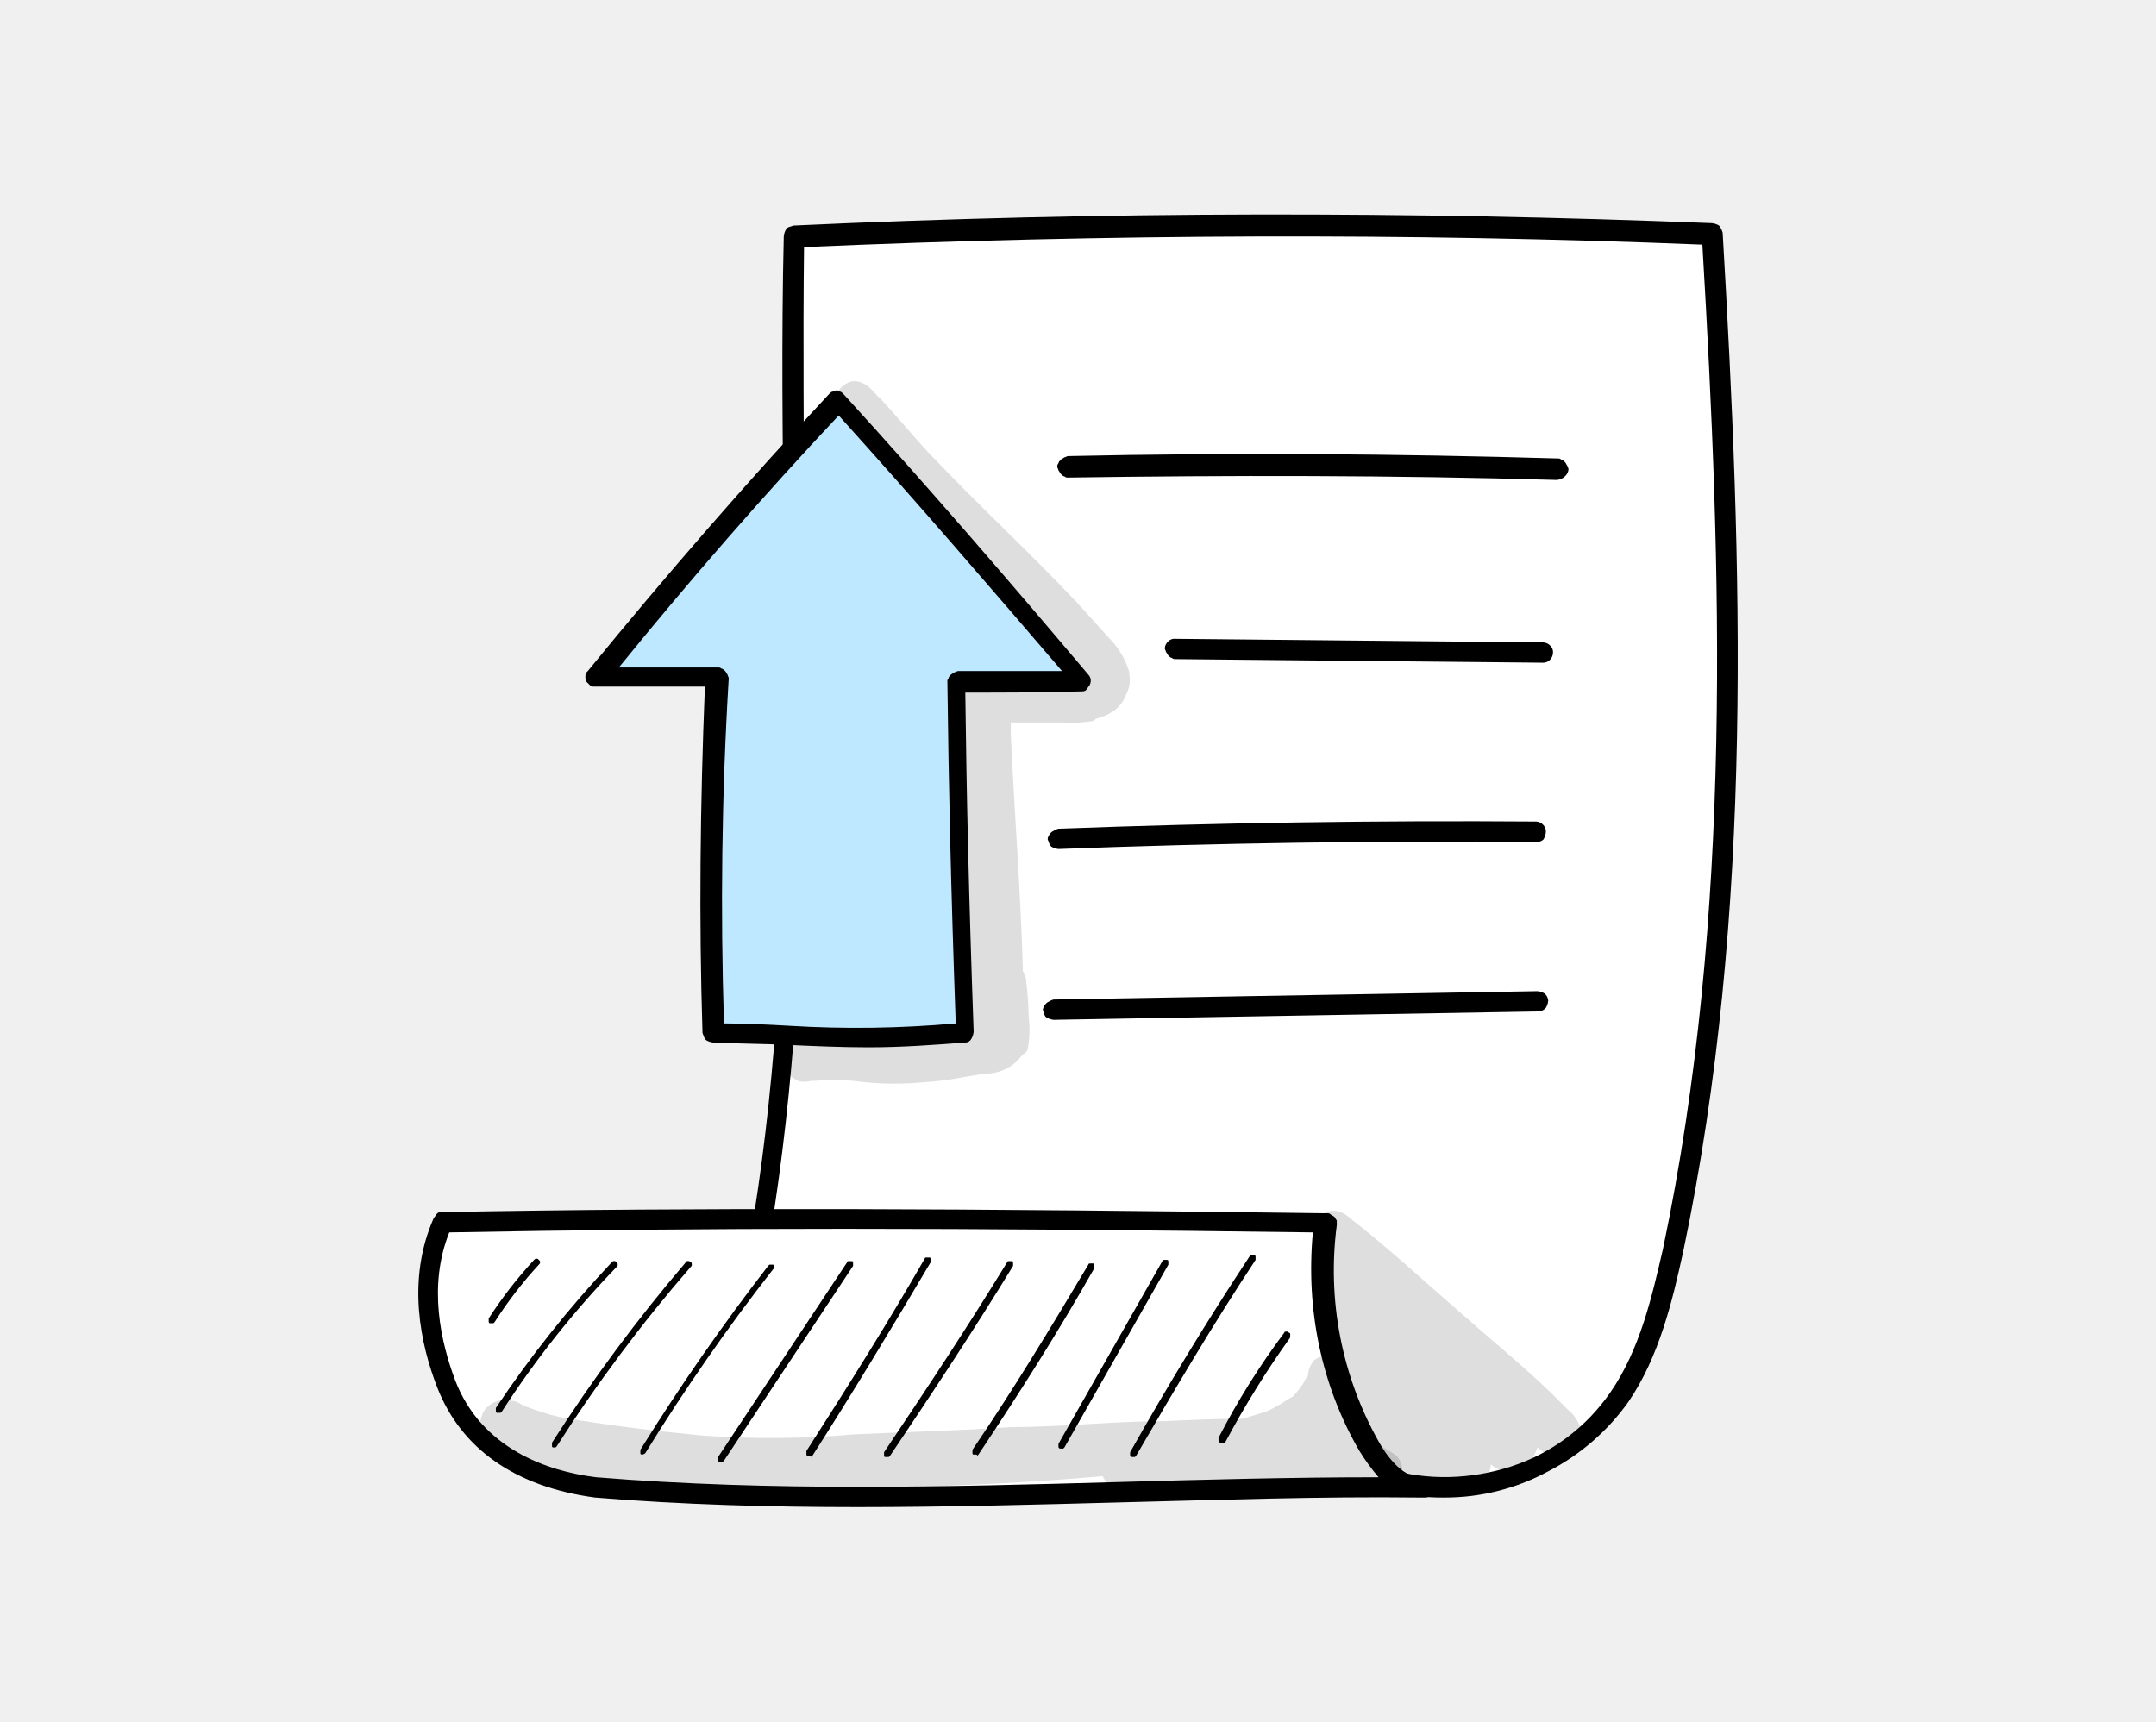
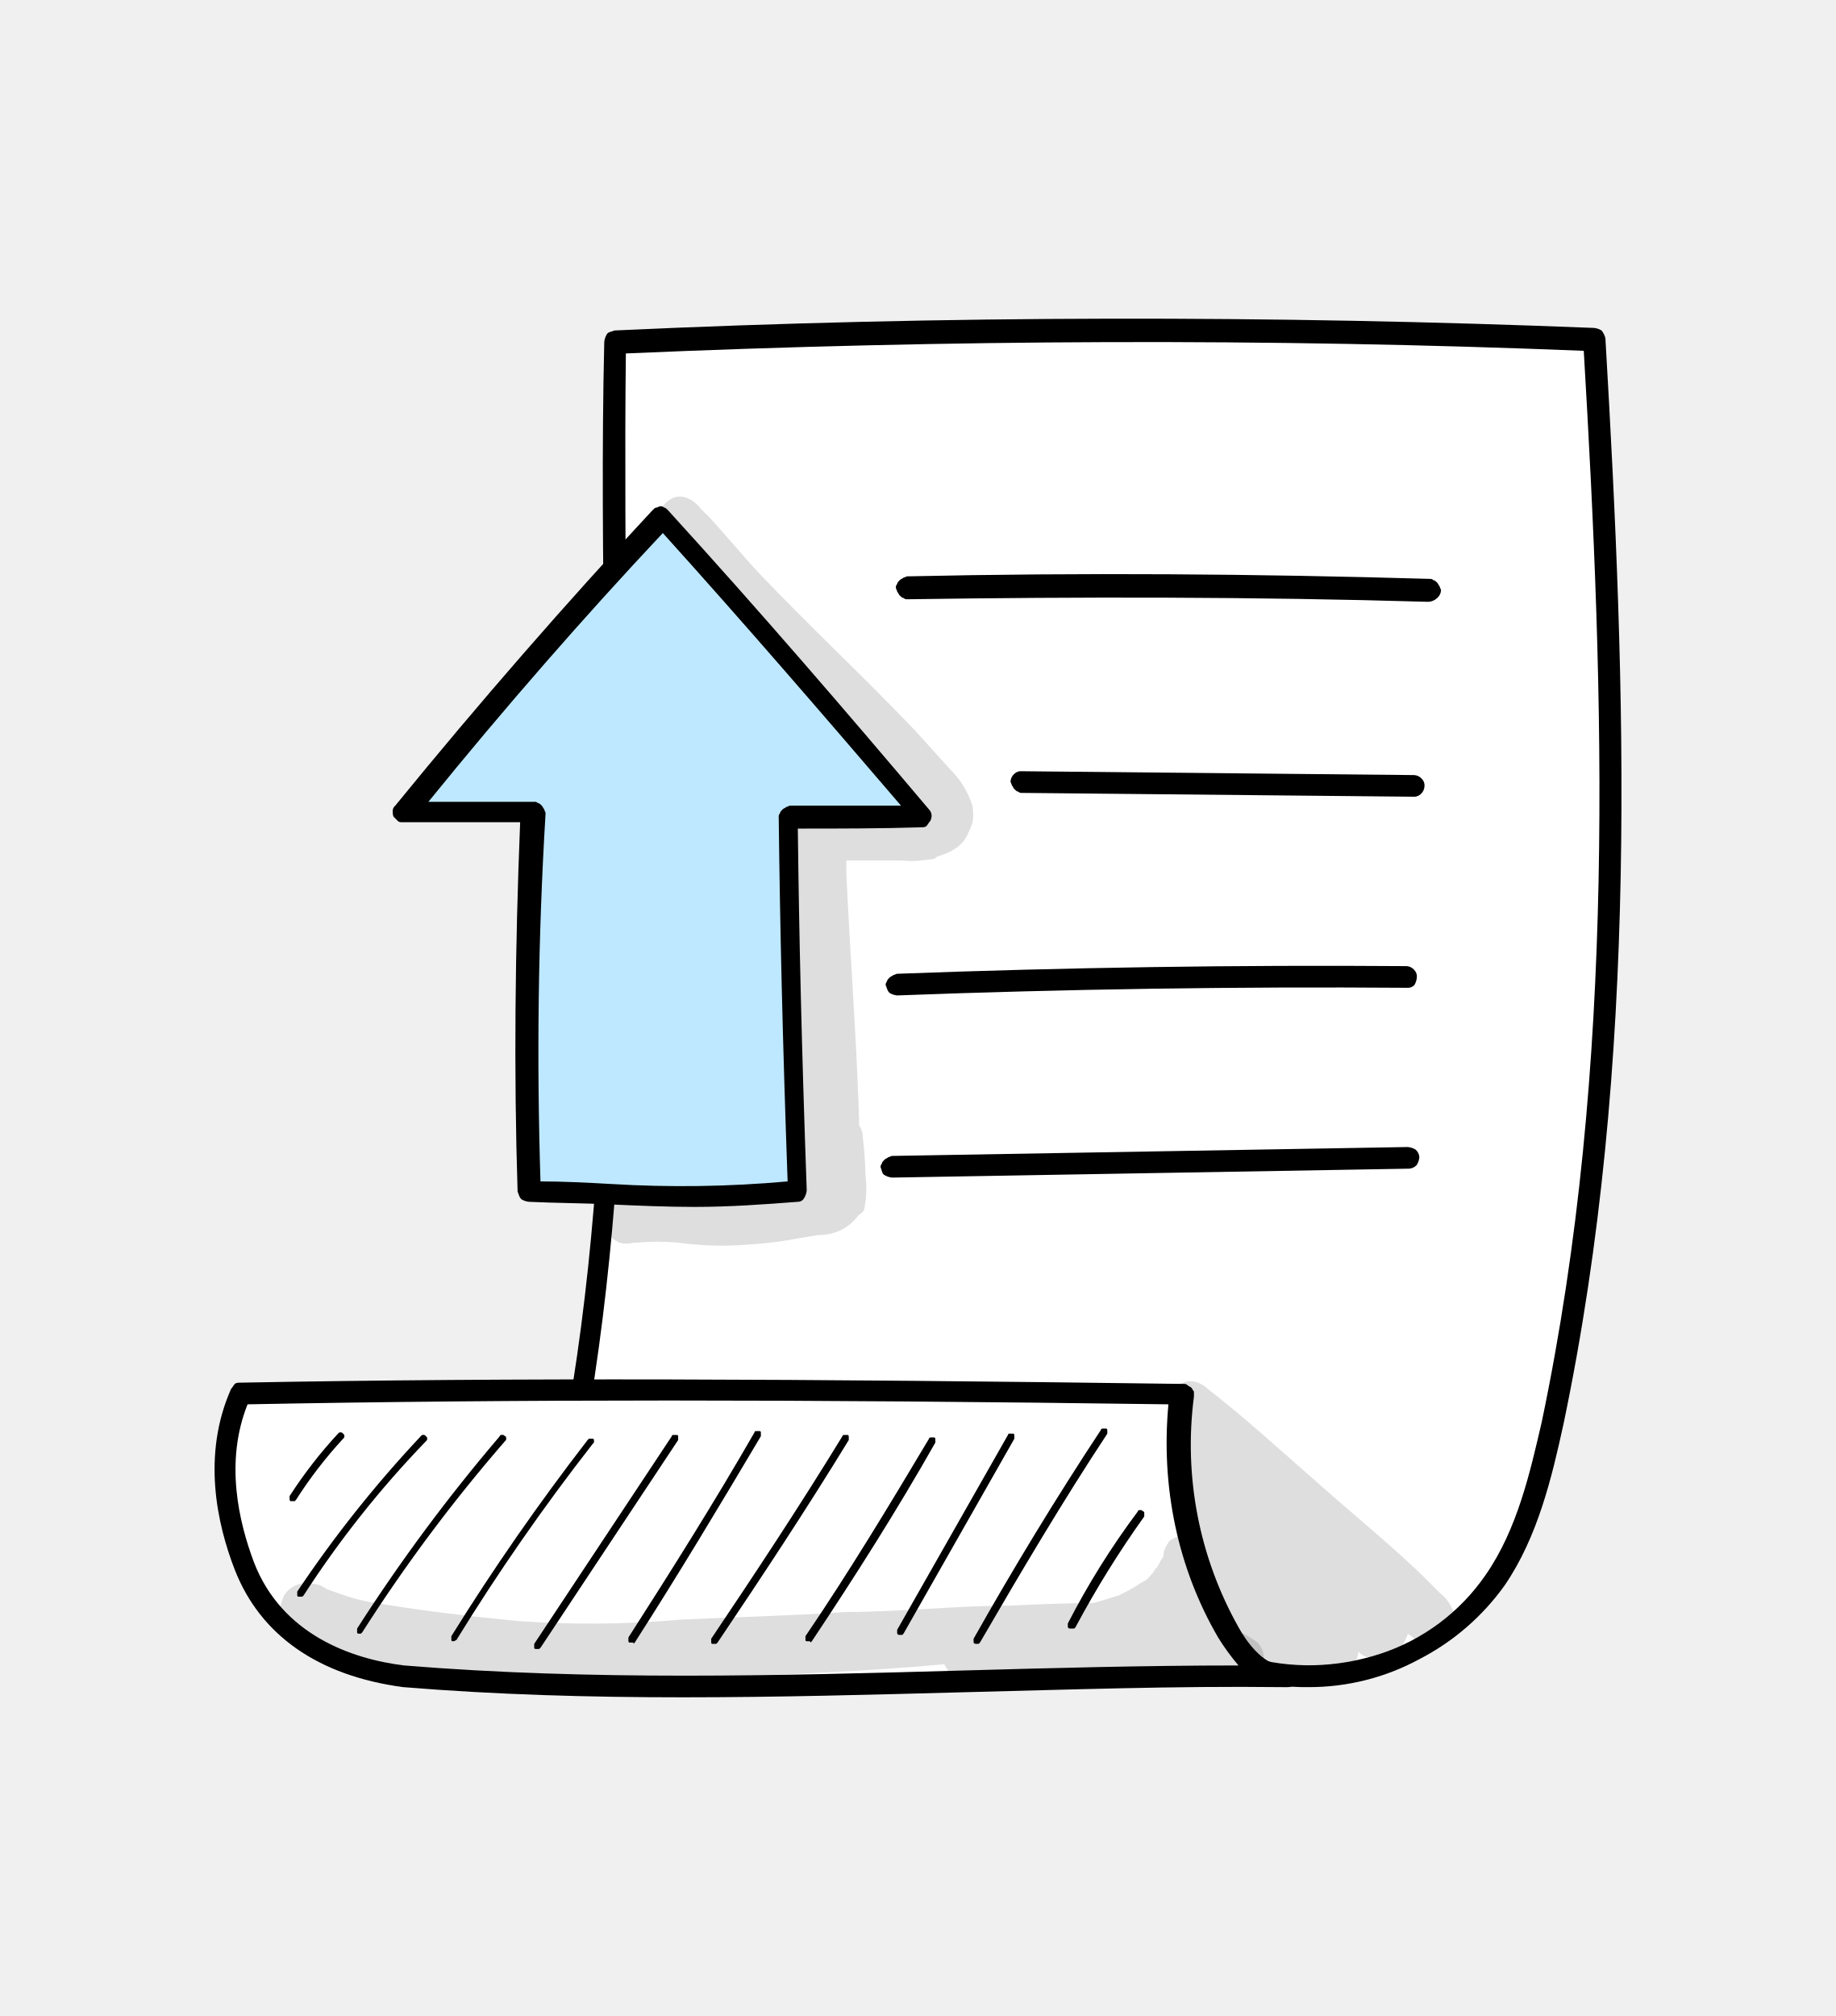
- <svg xmlns="http://www.w3.org/2000/svg" width="132.447" height="105.775" id="Layer_1" data-name="Layer 1" viewBox="0 0 1080 1080">
+ <svg xmlns="http://www.w3.org/2000/svg" width="105.447" height="115.775" id="Layer_1" data-name="Layer 1" viewBox="0 0 1080 1080">
  <defs>
    <style>.cls-1{fill:#fff;}.cls-2{fill:#bee8ff;}.cls-3{opacity:0.13;}</style>
  </defs>
  <path class="cls-1" d="M361.41,149c192.56-9,385.12-9,575.42-1.49,12.74,212.78,19.48,429.31-24,637.6-6.75,32.22-15,65.19-33.72,92.16C862.66,899.74,840.18,917,814,926a132.23,132.23,0,0,1-81.67,1.5c-148.35-2.25-269-17.23-419.58-24.73C383.89,654.73,356.17,403.74,361.41,149Z" />
  <path d="M769.75,939.45a135.74,135.74,0,0,1-39-5.25c-89.91-1.5-167.83-7.49-251-13.48C426.6,917,371.15,912.47,312,909.48c-.75,0-2.24,0-3-.75s-1.5-.75-2.25-2.25a2.76,2.76,0,0,1-.75-2.25v-3c53.95-185.82,51.7-369.38,49.45-564.18-.75-61.44-1.5-125.88,0-188.81a10.66,10.66,0,0,1,1.5-4.5c.75-1.5,3-1.5,4.49-2.25,194.06-9,388.11-9,576.17-1.5a10.66,10.66,0,0,1,4.5,1.5,12.21,12.21,0,0,1,2.25,4.5c12,206,20.22,424.82-24.73,639.1-6.74,30.72-15,65.94-34.46,94.41A141,141,0,0,1,834.94,923,135.89,135.89,0,0,1,769.75,939.45Zm-449.54-42c56.94,3,109.39,6.74,160.33,10.49,83.17,6,161.84,12,251.75,13.48h1.5c25.47,7.5,52.45,6.75,77.92-1.49a120.86,120.86,0,0,0,62.19-46.46c18.73-27,26.22-60.69,33-89.91,44.21-210.53,36.72-427.07,24.73-630.11C747.28,146,557.72,146.75,368.16,155c-.75,60.69,0,122.87,0,182.81,1.5,183.57,3.74,373.88-48,559.69Z" />
  <path class="cls-1" d="M141.14,766.37c185.81-3,371.62-2.25,554.44.75-6.75,48.7,3,97.4,27,140.11,7.49,13.49,19.48,27,33.72,26.22-173.83-1.5-343.91,14.24-519.23,0-33-4.49-75.67-18.73-93.66-65.18C131.4,836.8,126.15,800.84,141.14,766.37Z" />
  <path d="M401.87,945.44c-54.69,0-110.14-1.5-164.83-6-50.2-6.75-83.92-30.72-98.9-68.93-10.49-27-19.48-67.44-2.25-106.4.75-.75,1.5-2.24,2.25-3s2.25-.75,3.75-.75c159.58-3,330.41-2.25,554.44.75a2.74,2.74,0,0,1,2.24.75c.75.75,1.5.75,2.25,1.49s.75,1.5,1.5,2.25v3a218.87,218.87,0,0,0,26.22,135.61C733,912.47,742.78,926,754,926.71h3a10.67,10.67,0,0,1,4.49,1.5c1.5,1.5,1.5,3,2.25,4.49a10.66,10.66,0,0,1-1.5,4.5c-.75,1.5-3,2.25-4.5,2.25H754c-62.19-.75-125.87,1.5-186.56,3C512,943.94,457.32,945.44,401.87,945.44ZM145.63,773.11c-13.48,33.72-5.24,68.94,3.75,92.91,16.48,42.71,57.69,56.94,88.41,60.69,110.14,9,221,6,327.42,3,53.19-1.5,108.64-3,163.33-3a133,133,0,0,1-12-16.48c-24-41.21-33.72-89.16-29.22-137.12C470.05,770.12,301.47,770.12,145.63,773.11Z" />
  <path class="cls-2" d="M313.46,424.72c-3,74.92-3.74,147.6-1.5,223.27,52.45,0,105.65,6,158.09-1.5-2.24-72.67-4.49-145.35-5.24-219.53,26.22,0,52.45,0,78.67-.75-50.2-58.44-100.4-116.88-153.59-176.07-52.45,55.45-102.65,113.14-151.35,173.08C263.26,424,288.74,424.72,313.46,424.72Z" />
  <path d="M408.62,657c-16.49,0-33.72-.75-50.2-1.5-15.74-.75-31.47-.75-47.21-1.5a10.64,10.64,0,0,1-4.49-1.49c-1.5-1.5-1.5-3-2.25-4.5-2.25-71.18-1.5-142.36,1.5-217.28H237c-1.5,0-2.25,0-3-.75l-2.24-2.25c-.75-.75-.75-2.24-.75-3.74a3.92,3.92,0,0,1,1.49-3C282,360.28,332.94,301.84,383.89,247.15c.75-.75,1.5-1.5,2.25-1.5s1.5-.75,2.25-.75a2.73,2.73,0,0,1,2.24.75c.75,0,1.5.75,2.25,1.5,53.95,59.19,104.9,118.38,153.6,176.07a5.69,5.69,0,0,1,1.5,3,6.76,6.76,0,0,1-.75,3.75c-.75.75-1.5,2.25-2.25,3s-2.25.75-3,.75c-24,.75-48.7.75-72.67.75.74,62.93,2.24,128.87,5.24,212.78a10.66,10.66,0,0,1-1.5,4.5,4.11,4.11,0,0,1-3.74,2.24C449.82,655.48,429.6,657,408.62,657ZM318,642c13.48,0,27.72.75,41.21,1.5A692.41,692.41,0,0,0,463.31,642c-3-83.92-4.49-150.6-5.24-214.29a2.73,2.73,0,0,1,.75-2.24c0-.75.74-1.5,1.49-2.25s1.5-.75,2.25-1.5c.75,0,1.5-.75,2.25-.75H530c-44.95-52.45-91.4-106.39-140.1-160.34C343.43,310.08,297,363.28,252,418.72h62.19a2.76,2.76,0,0,1,2.25.75c.75,0,1.5.75,2.25,1.5s.75,1.5,1.5,2.25c0,.75.74,1.5.74,2.25-4.49,74.17-5.24,145.35-3,216.53Z" />
  <path d="M840.18,301.09h0c-101.9-3-205.29-3-306.44-1.5a2.76,2.76,0,0,1-2.25-.75c-.75,0-1.5-.75-2.25-1.5s-.74-1.49-1.49-2.24c0-.75-.75-1.5-.75-2.25a2.76,2.76,0,0,1,.75-2.25c0-.75.75-1.5,1.49-2.25s1.5-.75,2.25-1.49c.75,0,1.5-.75,2.25-.75,101.9-2.25,205.29-1.5,307.19,1.49a2.76,2.76,0,0,1,2.25.75c.75,0,1.5.75,2.25,1.5s.74,1.5,1.49,2.25c0,.75.75,1.5.75,2.25a6.49,6.49,0,0,1-2.24,4.49A8.1,8.1,0,0,1,840.18,301.09Z" />
  <path d="M831.94,415.73h0l-230.77-2.25a2.76,2.76,0,0,1-2.25-.75c-.74,0-1.49-.75-2.24-1.5s-.75-1.5-1.5-2.25c0-.75-.75-1.5-.75-2.25a6.48,6.48,0,0,1,2.25-4.49,5.49,5.49,0,0,1,4.49-1.5h0L831.94,403a6.44,6.44,0,0,1,4.49,2.25,5.48,5.48,0,0,1,1.5,4.49,6.51,6.51,0,0,1-2.24,4.5A5.73,5.73,0,0,1,831.94,415.73Z" />
  <path d="M527.75,532.61a10.66,10.66,0,0,1-4.5-1.5c-1.5-1.5-1.5-3-2.25-4.5a2.73,2.73,0,0,1,.75-2.24c0-.75.75-1.5,1.5-2.25s1.5-.75,2.25-1.5c.75,0,1.5-.75,2.25-.75,99.65-3.75,200-5.24,299.69-4.5a6.48,6.48,0,0,1,4.5,2.25,5.51,5.51,0,0,1,1.5,4.5,10.62,10.62,0,0,1-1.5,4.49,5.51,5.51,0,0,1-4.5,1.5c-99.65-.75-200.79.75-299.69,4.5Z" />
  <path d="M524.75,639.75a10.66,10.66,0,0,1-4.5-1.5c-1.49-.75-1.49-3-2.24-4.49a2.76,2.76,0,0,1,.75-2.25c0-.75.74-1.5,1.49-2.25s1.5-.75,2.25-1.5c.75,0,1.5-.75,2.25-.75l303.44-5.24a10.66,10.66,0,0,1,4.5,1.5,6.44,6.44,0,0,1,2.25,4.49,10.66,10.66,0,0,1-1.5,4.5,6.47,6.47,0,0,1-4.5,2.24l-304.19,5.25Z" />
  <path d="M172.6,830.06h-1.49c-.75,0-.75-.75-.75-1.5v-1.5a267.22,267.22,0,0,1,28.47-36.71c.75-.75.75-.75,1.5-.75s.75,0,1.5.75.74.75.74,1.5,0,.75-.74,1.49a256.13,256.13,0,0,0-27.73,36l-.75.75Z" />
  <path d="M177.1,886.25h-1.5a.73.73,0,0,1-.75-.75v-2.25a708.21,708.21,0,0,1,72.68-91.4c.75-.75.75-.75,1.5-.75s.75,0,1.5.75.75.74.75,1.49,0,.75-.75,1.5A596.88,596.88,0,0,0,178.6,885.5l-.75.75Z" />
  <path d="M212.32,908h-1.5a.73.73,0,0,1-.75-.75V905A1026.38,1026.38,0,0,1,294,791.85c0-.75.75-.75,1.5-.75s.75,0,1.5.75c.75,0,.75.74.75,1.49s0,.75-.75,1.5a953.79,953.79,0,0,0-83.92,112.39l-.74.75Z" />
  <path d="M267,912.47h0c-.75,0-1.5,0-1.5-.75v-2.24a1378.33,1378.33,0,0,1,80.17-115.39l.75-.75h2.25c.75,0,.75.75.75,1.5s0,.75-.75,1.5a1263,1263,0,0,0-80.17,115.38l-1.5.75Z" />
  <path d="M316.46,917H315a.73.73,0,0,1-.75-.75V914l80.92-122.12a.73.73,0,0,1,.75-.75h2.25a.73.73,0,0,1,.75.75v2.24L318,916.22l-.75.75Z" />
  <path d="M371.9,913.22h-1.49a.73.73,0,0,1-.75-.75v-2.24c25.47-39.71,50.94-80.17,74.17-120.63a.73.73,0,0,1,.75-.75h2.25a.73.73,0,0,1,.75.75v2.25c-24,40.45-48.7,81.66-74.18,121.37l-.75.75C372.65,913.22,372.65,913.22,371.9,913.22Z" />
  <path d="M420.6,914h-1.49a.73.73,0,0,1-.75-.75V911c26.22-39,52.44-78.68,77.17-119.13,0-.75.75-.75,1.5-.75h1.5c.75,0,.75.75.75,1.5v1.49c-24.73,40.46-50.95,80.17-77.18,119.13l-.75.75Z" />
  <path d="M476.05,912.47h-1.5a.73.73,0,0,1-.75-.75v-2.24c25.48-37.47,49.45-77.18,72.68-116.14,0-.75.75-.75,1.5-.75h1.49c.75,0,.75.75.75,1.5v1.5c-22.47,39.71-47.2,78.67-72.67,116.88l-.75.75A.73.73,0,0,0,476.05,912.47Z" />
  <path d="M529.24,908.73h0c-1.49,0-1.49-.75-1.49-1.5v-1.5L592.93,791.1a.73.73,0,0,1,.75-.75h2.25c.75,0,.75.75.75,1.5v1.49L531.49,908l-.75.75Z" />
  <path d="M574.2,914h0c-1.5,0-1.5-.75-1.5-1.5V911c23.23-41.21,48.7-83.17,74.93-122.88,0-.75.74-.75,1.49-.75h1.5c.75,0,.75.75.75,1.5v1.5c-26.22,39.71-51,81.66-74.92,122.87l-.75.75Z" />
  <path d="M629.64,905h0c-1.5,0-1.5-.75-1.5-1.5V902a463.11,463.11,0,0,1,41.21-65.93c0-.75.75-.75,1.5-.75s.75,0,1.5.75a.73.73,0,0,1,.75.75v2.25a588.93,588.93,0,0,0-40.46,65.18l-.75.75Z" />
  <g class="cls-3">
    <path d="M739.78,913.22a70.77,70.77,0,0,0-16.48-9c-.75-2.25-2.25-4.49-3-7.49v.75c-3-6.74-5.24-13.49-7.49-20.23-.75-2.25-3.75-14.24-4.5-15.73a12,12,0,0,0-3.74-8.25,11.3,11.3,0,0,0-8.24-3c-3,0-6,1.5-8.25,3-2.24,3-3.74,6-3.74,9,0,.75,0,.75-.75,1.5s-1.5,3-3,5.25a10.43,10.43,0,0,0-2.25,3c-6,6.75-1.49,2.25-10.48,8.25a81.86,81.86,0,0,1-8.25,4.49l-1.5.75c-7.49,2.25-12,3.75-15,4.5-15.73,0-33.72.75-48.7,1.5-32.22,0-64.44,3.74-96.65,3.74-32.22,2.25-65.19,3-97.41,4.5a596.39,596.39,0,0,1-96.65.75c-30-3-56.19-6-86.91-11.24-8.24-1.5-16.48-4.5-24.72-7.49-2.25-1.5-4.5-3-7.5-3a15.37,15.37,0,0,0-8.24,0,15.59,15.59,0,0,0-7.49,4.49c-2.25,2.25-3,5.25-3.75,8.25a10.4,10.4,0,0,0,1.5,8.24c1.5,3,3,5.24,6,6.74A218.47,218.47,0,0,0,230.3,926c3,.75,17.23,3,22.47,3.75,1.5,0,3.75.75,5.25.75A549.34,549.34,0,0,0,335.94,938c24.73.75,48.7-2.25,73.43-3.75,48.7-2.24,97.4-3.74,146.1-8.24a15.69,15.69,0,0,0,3,4.5c6,5.24,15,3,22.47,3.74l-3-.75a396.75,396.75,0,0,0,51.69-1.5,509.31,509.31,0,0,1,58.45-1.49c3.74,0,6.74.75,10.48.75a13.53,13.53,0,0,0,5.25,3.74,21.84,21.84,0,0,0,6.74,1.5c2.25,0,4.5-1.5,6.75-3,1.49,0,3.74.75,5.24.75h1.5C738.28,937.2,749.52,924.46,739.78,913.22Z" />
  </g>
  <g class="cls-3">
    <path d="M855.17,895.24l-2.25-4.49c-1.5-2.25-3-4.5-5.25-6l-11.24-11.24c-18.73-18-39-34.46-58.44-51.69-22.47-19.48-44.2-39.71-67.43-57.7-14.23-13.48-32.22,6-16.48,18l.75.74c-2.25,2.25-3.75,6-4.5,9a20.75,20.75,0,0,0,2.25,9.74c.75.75.75,1.49,1.5,2.24-.75,1.5-.75,3-1.5,3.75-1.5,11.24.75,22.48,4.5,33-.75,5.24,0,10.49.74,15.73,3,13.49,8.25,25.47,16.49,36,15,21,59.19,63.69,82.41,33a12.07,12.07,0,0,0,2.25-6.74,12.41,12.41,0,0,0,9,3.74c3,.75,6.75,0,9.74-1.49a12,12,0,0,0,6.75-5.25,34.91,34.91,0,0,0,3.74-7.49c.75.75,2.25,1.5,3,2.25l.75.75a12.87,12.87,0,0,0,3.75,1.49,15.37,15.37,0,0,0,8.24,0,23.49,23.49,0,0,0,7.49-3.74,17.56,17.56,0,0,0,4.49-6.75A28.23,28.23,0,0,0,855.17,895.24Z" />
  </g>
  <g class="cls-3">
    <path d="M572,421a51.2,51.2,0,0,0-12.74-21c-6.74-7.49-14.23-15.73-21-23.23-30-31.46-61.44-60.68-91.41-92.15-10.49-11.24-20.23-23.23-30.72-34.47-3.75-3-6.74-8.24-11.24-9.74a10.84,10.84,0,0,0-8.24-.75,15,15,0,0,0-6.74,5.25c-.75,2.25-1.5,3.74-1.5,6a14.13,14.13,0,0,0,1.5,6c0,.74.74.74,1.49,1.49a10.35,10.35,0,0,1,2.25,3l.75.75c33,41.21,71.18,76.42,106.39,115.38,13.49,15,36.72,39.71,44.21,47.21a2.62,2.62,0,0,1,.75,1.49V427a2.76,2.76,0,0,0-2.25.75,396.5,396.5,0,0,0-51.7-.75h-3a12.54,12.54,0,0,0-9,.75c-4.49,0-8.24,1.5-12,3a17.77,17.77,0,0,0-6.75,6,12.54,12.54,0,0,0-.75,9c3,27,9,86.91,9.74,127.37,2.25,21,2.25,42.7,1.5,64.43v6.74h0v1.5c-17.23,3-34.46,5.25-51.69,5.25a331.11,331.11,0,0,0-47.21-1.5,37.65,37.65,0,0,0-9,1.5,29.28,29.28,0,0,0-7.49,6,10.4,10.4,0,0,0-1.5,8.24c0,3,1.5,5.25,3,7.5s3.74,3.74,6.74,5.24a15.37,15.37,0,0,0,8.24,0h2.25a128.07,128.07,0,0,1,24,0,192.46,192.46,0,0,0,36,1.5c11.24-.75,21.73-1.5,33-3.75l13.48-2.24a29.38,29.38,0,0,0,13.49-3c4.49-2.25,7.49-5.25,10.49-9a5.86,5.86,0,0,0,3-3,61.72,61.72,0,0,0,.75-20.23,211.7,211.7,0,0,0-1.5-21.73,12.66,12.66,0,0,0-2.25-7.49v-3.75c-1.5-47.95-5.25-95.9-7.49-144.6v-7.49h33c6,.75,11.24,0,17.24-.75a3.89,3.89,0,0,0,3-1.5c5.25-1.5,10.49-3.75,14.24-7.49,3-3,4.49-6.75,6-10.49C572.7,430,572.7,425.47,572,421Z" />
  </g>
  <g class="cls-3">
    <path d="M392.88,261.38h0l-2.25-2.25Z" />
  </g>
</svg>
